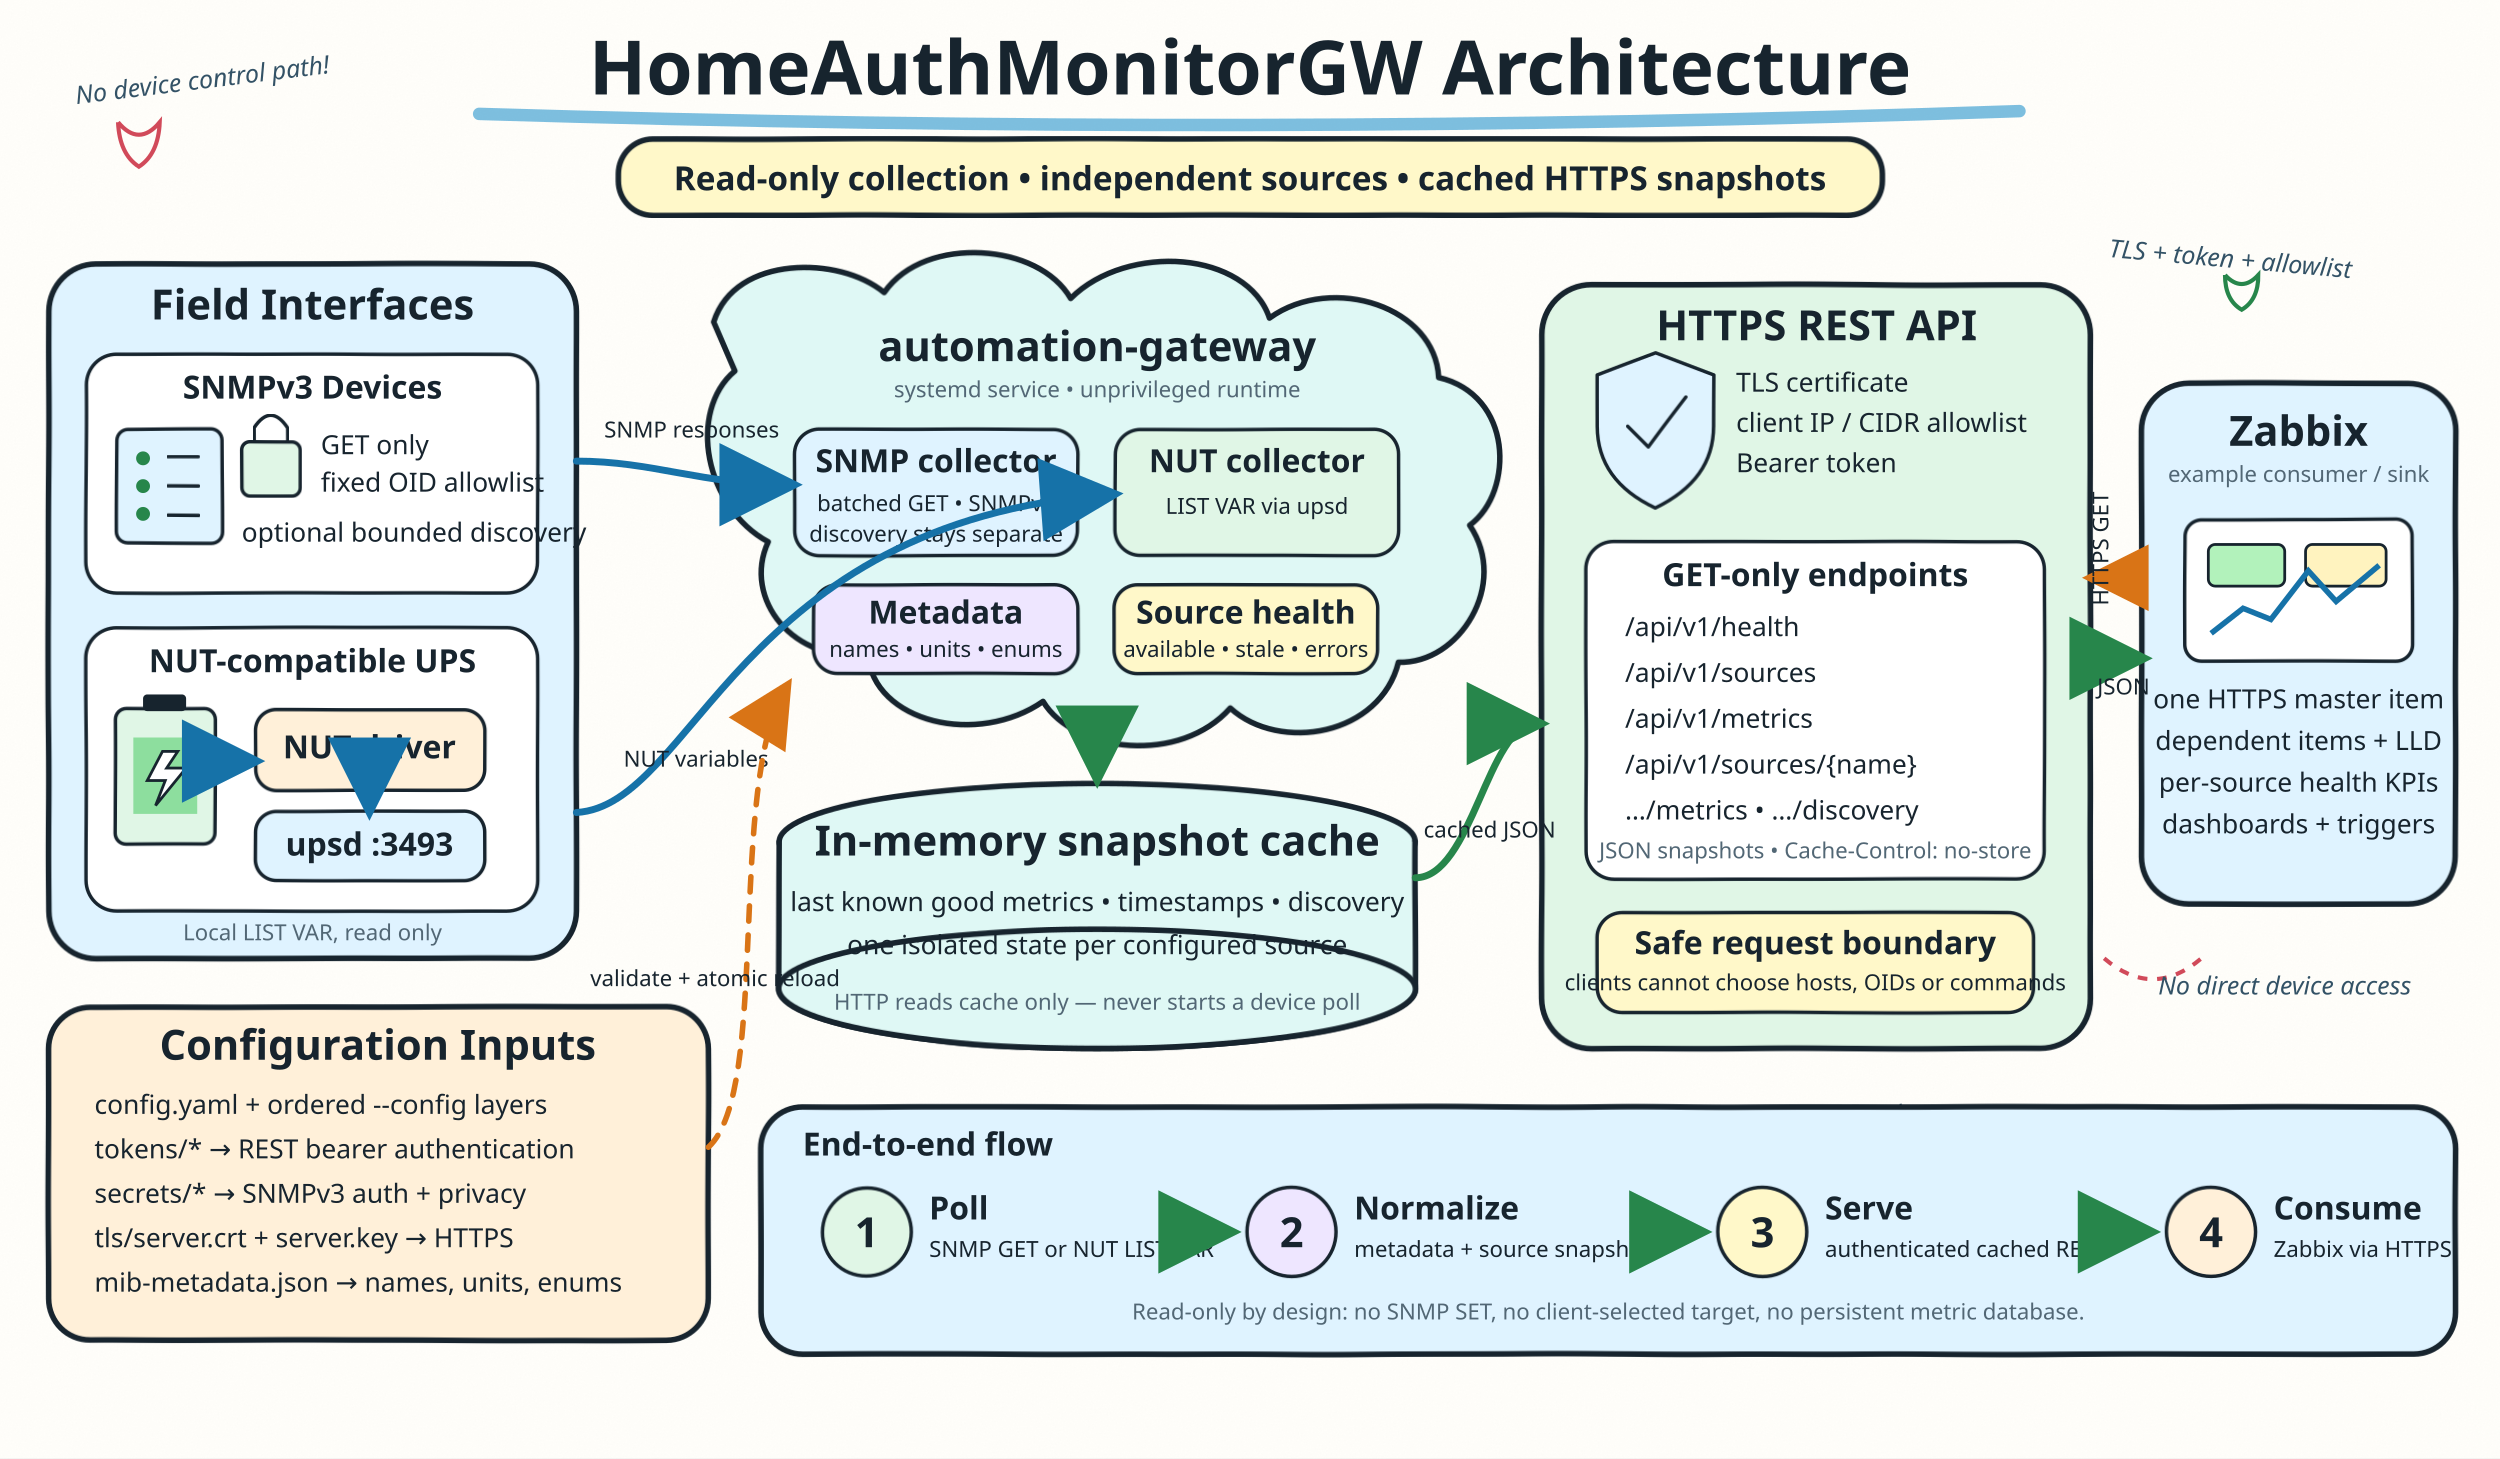
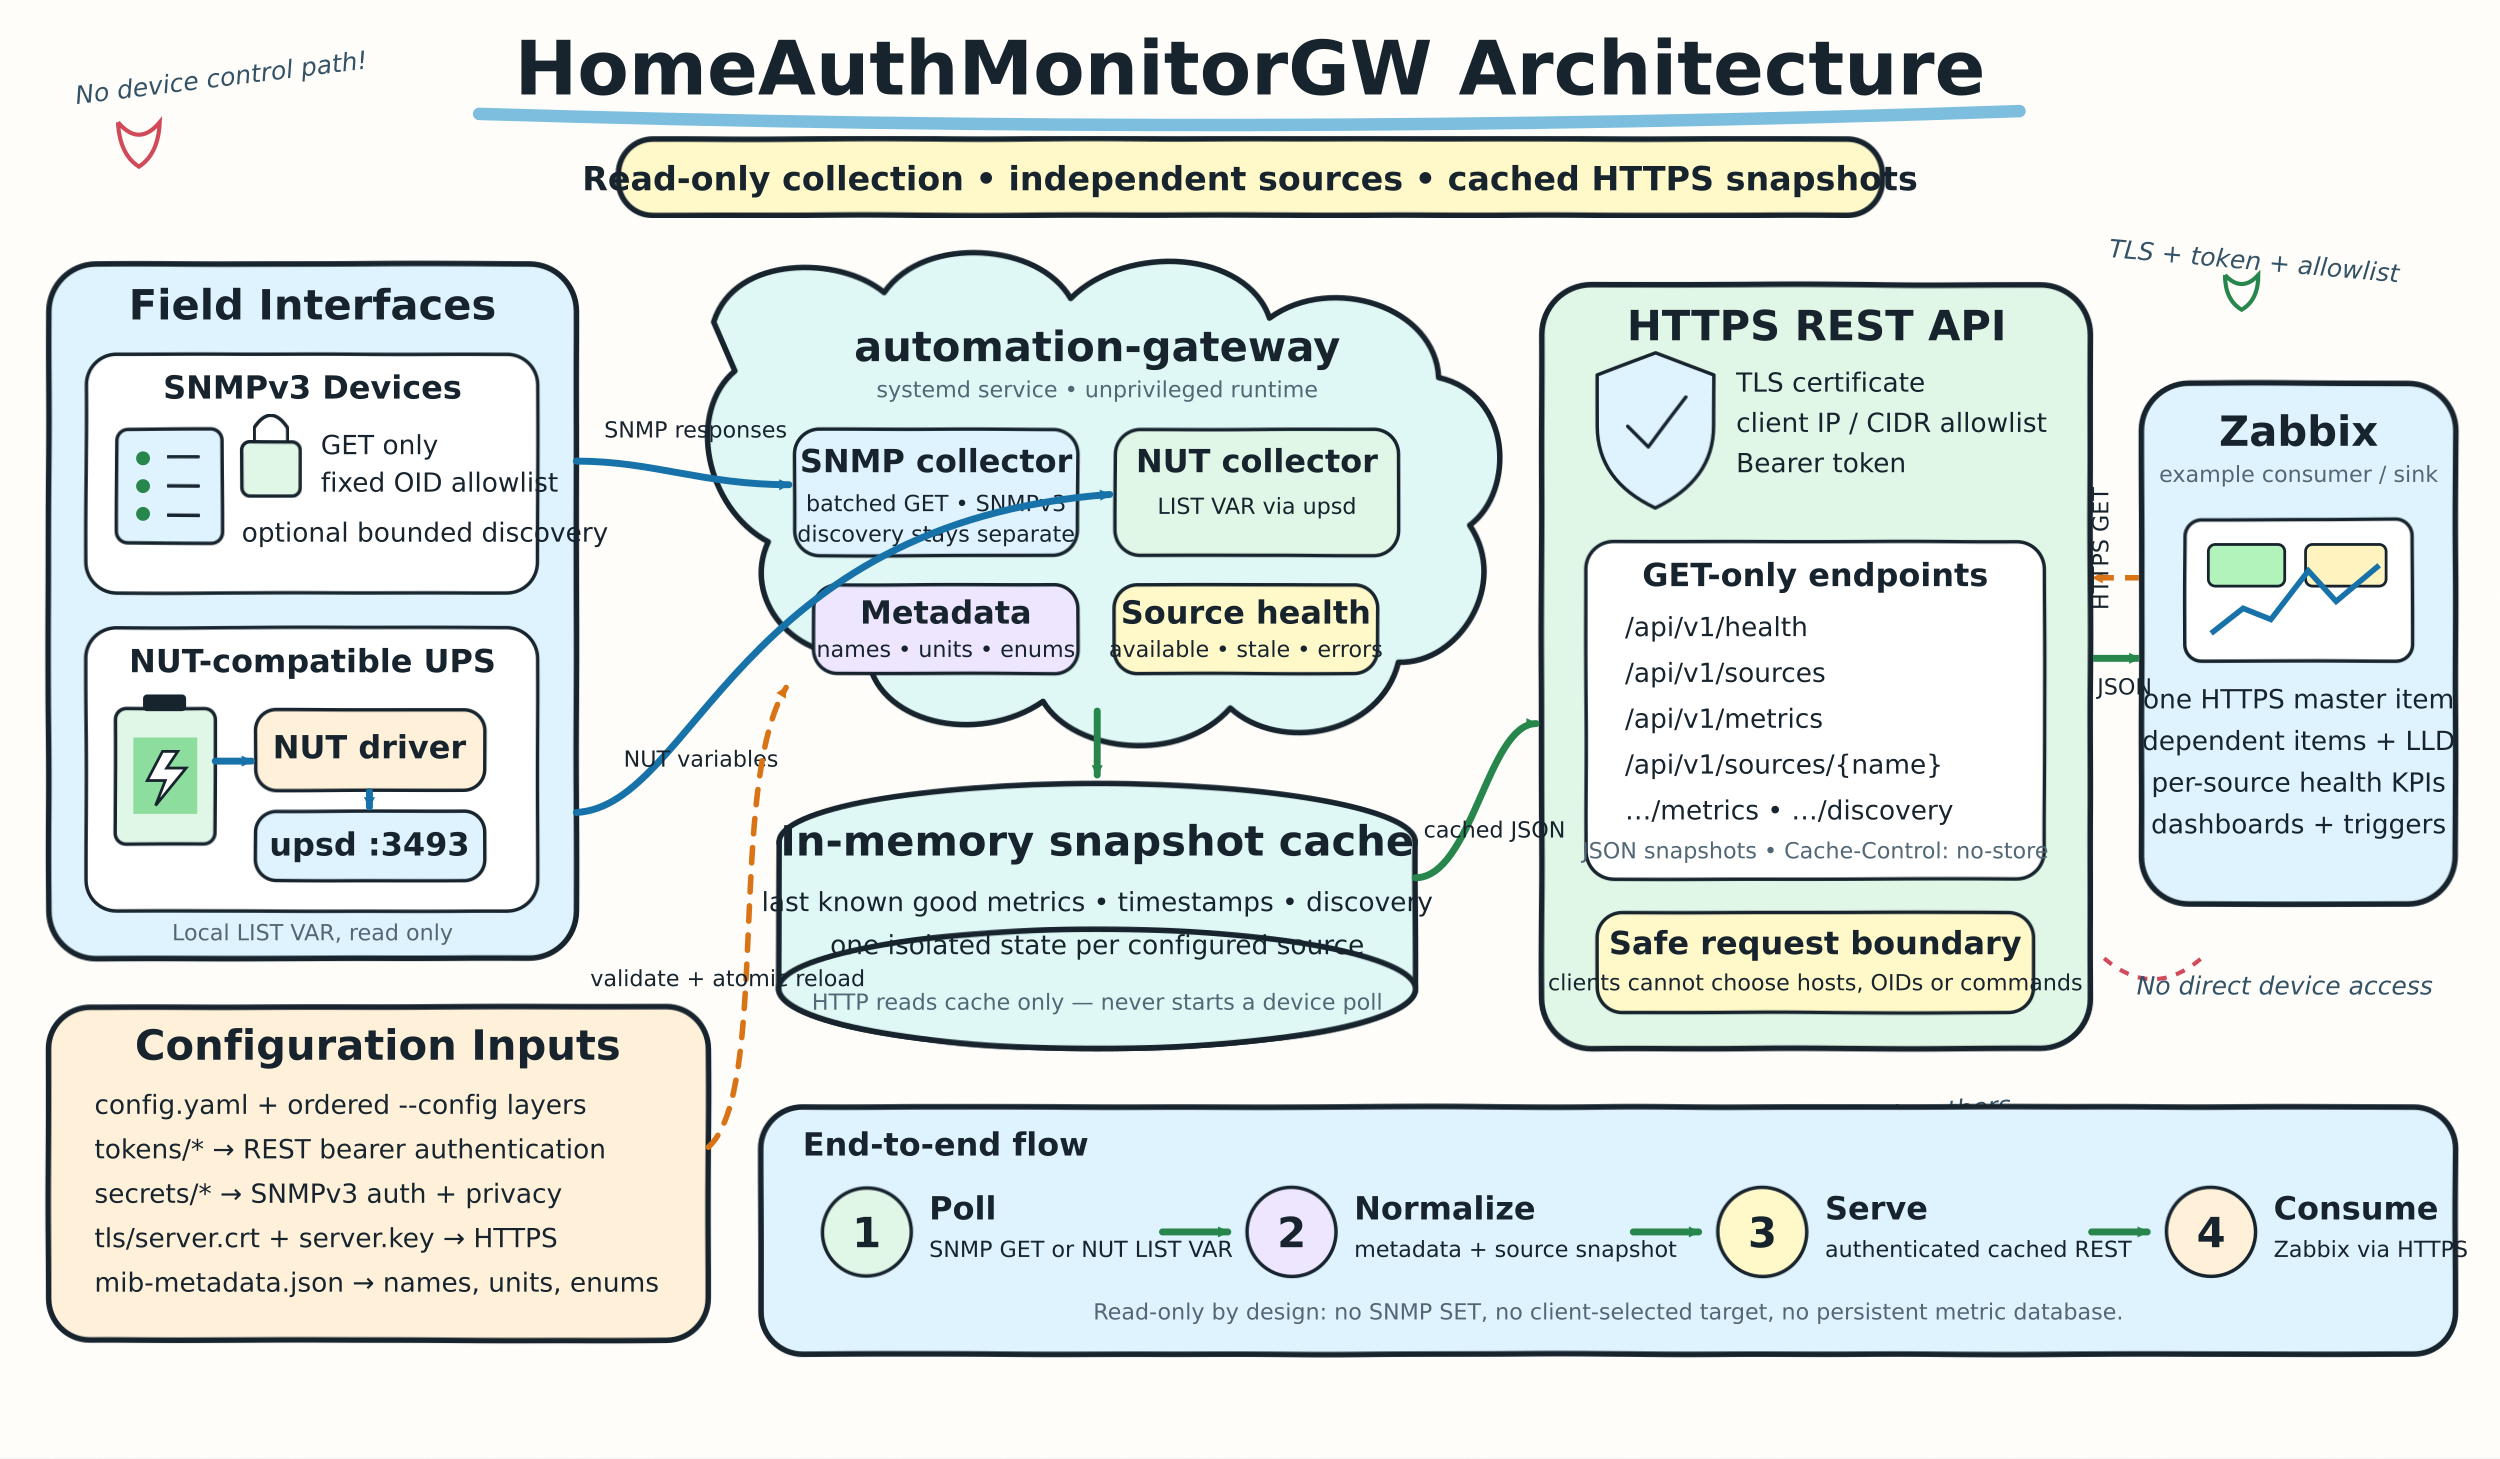
<svg xmlns="http://www.w3.org/2000/svg" width="1800" height="1050" viewBox="0 0 1800 1050" role="img" aria-labelledby="title desc">
  <defs>
    <filter id="paper" x="-5%" y="-5%" width="110%" height="110%">
      <feTurbulence type="fractalNoise" baseFrequency="0.8" numOctaves="2" seed="7" result="noise" />
      <feColorMatrix in="noise" type="saturate" values="0" result="gray" />
      <feComponentTransfer in="gray">
        <feFuncA type="table" tableValues="0 0.035" />
      </feComponentTransfer>
      <feBlend in="SourceGraphic" mode="multiply" />
    </filter>
    <filter id="rough" x="-3%" y="-3%" width="106%" height="106%">
      <feTurbulence type="fractalNoise" baseFrequency="0.012" numOctaves="1" seed="12" result="noise" />
      <feDisplacementMap in="SourceGraphic" in2="noise" scale="1.4" />
    </filter>
-     <marker id="arrowBlue" markerWidth="12" markerHeight="12" refX="10" refY="6" orient="auto">
-       <path d="M0,0 L12,6 L0,12 z" fill="#1672a8" />
+     <marker id="arrowBlue" markerUnits="userSpaceOnUse" markerWidth="8" markerHeight="8" refX="7" refY="4" orient="auto">
+       <path d="M0,0 L8,4 L0,8 z" fill="#1672a8" />
    </marker>
-     <marker id="arrowGreen" markerWidth="12" markerHeight="12" refX="10" refY="6" orient="auto">
-       <path d="M0,0 L12,6 L0,12 z" fill="#27864b" />
+     <marker id="arrowGreen" markerUnits="userSpaceOnUse" markerWidth="8" markerHeight="8" refX="7" refY="4" orient="auto">
+       <path d="M0,0 L8,4 L0,8 z" fill="#27864b" />
    </marker>
-     <marker id="arrowOrange" markerWidth="12" markerHeight="12" refX="10" refY="6" orient="auto">
-       <path d="M0,0 L12,6 L0,12 z" fill="#d97416" />
+     <marker id="arrowOrange" markerUnits="userSpaceOnUse" markerWidth="8" markerHeight="8" refX="7" refY="4" orient="auto">
+       <path d="M0,0 L8,4 L0,8 z" fill="#d97416" />
    </marker>
    <style>
      .ink{stroke:#17242e;stroke-width:4;stroke-linecap:round;stroke-linejoin:round;filter:url(#rough)}
      .thin{stroke-width:2.5}.box{fill:#fff;}.blue{fill:#dff3ff}.green{fill:#e0f6e6}.orange{fill:#fff0d9}.yellow{fill:#fff8c9}.pink{fill:#ffe6e1}.purple{fill:#eee6ff}.teal{fill:#dff8f5}
-       text{font-family:"Comic Sans MS","Segoe Print","Bradley Hand",sans-serif;fill:#17242e}
+       text{font-family:"DejaVu Sans",sans-serif;fill:#17242e}
      .title{font-size:54px;font-weight:700}.subtitle{font-size:24px;font-weight:700}.h1{font-size:30px;font-weight:700}.h2{font-size:23px;font-weight:700}.body{font-size:19px}.small{font-size:16px}.tiny{font-size:14px}.note{font-size:18px;font-style:italic;fill:#335266}
      .blueLine{fill:none;stroke:#1672a8;stroke-width:5;stroke-linecap:round;stroke-linejoin:round;marker-end:url(#arrowBlue)}
      .greenLine{fill:none;stroke:#27864b;stroke-width:5;stroke-linecap:round;stroke-linejoin:round;marker-end:url(#arrowGreen)}
      .orangeLine{fill:none;stroke:#d97416;stroke-width:4;stroke-dasharray:11 10;stroke-linecap:round;stroke-linejoin:round;marker-end:url(#arrowOrange)}
      .dash{stroke-dasharray:10 9}.center{text-anchor:middle}.white{fill:#fff}.muted{fill:#526775}
    </style>
  </defs>
  <rect width="1800" height="1050" fill="#fffefa" filter="url(#paper)" />
  <text class="title center" x="900" y="68">HomeAuthMonitorGW Architecture</text>
  <path d="M345 82 Q900 99 1454 80" fill="none" stroke="#51a9d6" stroke-width="9" stroke-linecap="round" opacity=".75" />
  <rect class="ink yellow" x="445" y="100" width="910" height="55" rx="25" />
-   <text class="subtitle center" x="900" y="137">Read-only collection • independent sources • cached HTTPS snapshots</text>
+   <text class="subtitle center" x="900" y="137" textLength="820" lengthAdjust="spacingAndGlyphs">Read-only collection • independent sources • cached HTTPS snapshots</text>
  <text class="note" x="55" y="75" transform="rotate(-7 55 75)">No device control path!</text>
  <path d="M85 88 q15 18 30 0 q-1 23 -15 32 q-14-9-15-32" fill="none" stroke="#d14a5a" stroke-width="3" />
  <rect class="ink blue" x="35" y="190" width="380" height="500" rx="34" />
  <text class="h1 center" x="225" y="230">Field Interfaces</text>
  <rect class="ink box thin" x="62" y="255" width="325" height="172" rx="22" />
  <text class="h2 center" x="225" y="287">SNMPv3 Devices</text>
  <rect class="ink blue thin" x="84" y="309" width="76" height="82" rx="8" />
  <circle cx="103" cy="330" r="5" fill="#27864b" />
  <circle cx="103" cy="350" r="5" fill="#27864b" />
  <circle cx="103" cy="370" r="5" fill="#27864b" />
  <path class="ink thin" d="M121 329 h22 M121 350 h22 M121 371 h22" fill="none" />
  <rect class="ink green thin" x="174" y="318" width="42" height="39" rx="6" />
  <path class="ink thin" d="M183 318 v-10 q12-18 24 0 v10" fill="none" />
  <text class="body" x="231" y="327">GET only</text>
  <text class="body" x="231" y="354">fixed OID allowlist</text>
  <text class="body" x="174" y="390">optional bounded discovery</text>
  <rect class="ink box thin" x="62" y="452" width="325" height="204" rx="22" />
  <text class="h2 center" x="225" y="484">NUT-compatible UPS</text>
  <rect class="ink green thin" x="83" y="510" width="72" height="98" rx="8" />
  <rect x="103" y="500" width="31" height="12" rx="3" fill="#17242e" />
  <path d="M96 586 h46 v-55 h-46z" fill="#8dde9e" />
  <path d="M117 541 l-11 21 h13 l-7 18 22-27 h-14 l8-12z" fill="#fff" stroke="#17242e" stroke-width="2" />
  <rect class="ink orange thin" x="184" y="511" width="165" height="58" rx="15" />
  <text class="h2 center" x="266" y="546">NUT driver</text>
  <path class="blueLine" d="M155 548 L181 548" />
  <rect class="ink blue thin" x="184" y="584" width="165" height="50" rx="15" />
  <text class="h2 center" x="266" y="616">upsd :3493</text>
  <path class="blueLine" d="M266 570 L266 581" />
  <text class="small center muted" x="225" y="677">Local LIST VAR, read only</text>
  <path class="ink teal" d="M514 232 C530 183 604 184 637 211 C667 168 748 175 771 215 C812 174 898 181 914 229 C960 196 1034 222 1036 272 C1089 284 1091 353 1058 378 C1087 421 1051 478 1007 477 C994 529 921 542 886 510 C850 550 773 542 751 505 C705 538 628 520 625 471 C572 479 534 431 553 390 C508 366 494 296 529 267 Z" />
  <text class="h1 center" x="790" y="260">automation-gateway</text>
  <text class="small center muted" x="790" y="286">systemd service • unprivileged runtime</text>
  <rect class="ink blue thin" x="572" y="309" width="204" height="91" rx="18" />
  <text class="h2 center" x="674" y="340">SNMP collector</text>
  <text class="small center" x="674" y="368">batched GET • SNMPv3</text>
  <text class="small center" x="674" y="390">discovery stays separate</text>
  <rect class="ink green thin" x="803" y="309" width="204" height="91" rx="18" />
  <text class="h2 center" x="905" y="340">NUT collector</text>
  <text class="small center" x="905" y="370">LIST VAR via upsd</text>
  <rect class="ink purple thin" x="586" y="421" width="190" height="64" rx="17" />
  <text class="h2 center" x="681" y="449">Metadata</text>
  <text class="small center" x="681" y="473">names • units • enums</text>
  <rect class="ink yellow thin" x="802" y="421" width="190" height="64" rx="17" />
  <text class="h2 center" x="897" y="449">Source health</text>
  <text class="small center" x="897" y="473">available • stale • errors</text>
  <path class="blueLine" d="M415 332 C470 332 506 349 568 349" />
  <text class="small" x="435" y="315" fill="#1672a8">SNMP responses</text>
  <path class="blueLine" d="M415 585 C500 580 530 376 799 356" />
  <text class="small" x="449" y="552" fill="#1672a8">NUT variables</text>
  <g>
    <ellipse class="ink teal" cx="790" cy="606" rx="229" ry="42" />
    <path class="ink teal" d="M561 606 v106 c0 24 103 43 229 43 s229-19 229-43V606" />
    <ellipse class="ink teal" cx="790" cy="712" rx="229" ry="43" />
-     <text class="h1 center" x="790" y="616">In-memory snapshot cache</text>
-     <text class="body center" x="790" y="656">last known good metrics • timestamps • discovery</text>
-     <text class="body center" x="790" y="687">one isolated state per configured source</text>
-     <text class="small center muted" x="790" y="727">HTTP reads cache only — never starts a device poll</text>
+     <text class="h1 center" x="790" y="616" textLength="370" lengthAdjust="spacingAndGlyphs">In-memory snapshot cache</text>
+     <text class="body center" x="790" y="656" textLength="390" lengthAdjust="spacingAndGlyphs">last known good metrics • timestamps • discovery</text>
+     <text class="body center" x="790" y="687" textLength="345" lengthAdjust="spacingAndGlyphs">one isolated state per configured source</text>
+     <text class="small center muted" x="790" y="727" textLength="385" lengthAdjust="spacingAndGlyphs">HTTP reads cache only — never starts a device poll</text>
  </g>
  <path class="greenLine" d="M790 512 L790 558" />
  <rect class="ink orange" x="35" y="725" width="475" height="240" rx="30" />
  <text class="h1 center" x="272" y="763">Configuration Inputs</text>
  <text class="body" x="68" y="802">config.yaml + ordered --config layers</text>
  <text class="body" x="68" y="834">tokens/* → REST bearer authentication</text>
  <text class="body" x="68" y="866">secrets/* → SNMPv3 auth + privacy</text>
  <text class="body" x="68" y="898">tls/server.crt + server.key → HTTPS</text>
  <text class="body" x="68" y="930">mib-metadata.json → names, units, enums</text>
  <path class="orangeLine" d="M510 826 C555 785 523 565 566 495" />
  <text class="small" x="425" y="710" fill="#d97416">validate + atomic reload</text>
  <rect class="ink green" x="1110" y="205" width="395" height="550" rx="36" />
  <text class="h1 center" x="1308" y="245">HTTPS REST API</text>
  <path class="ink blue thin" d="M1150 270 l42-16 42 16 v37 q0 39-42 59 q-42-20-42-59z" />
  <path class="ink thin" d="M1172 307 l15 15 27-36" fill="none" stroke="#27864b" stroke-width="6" />
  <text class="body" x="1250" y="282">TLS certificate</text>
  <text class="body" x="1250" y="311">client IP / CIDR allowlist</text>
  <text class="body" x="1250" y="340">Bearer token</text>
  <rect class="ink box thin" x="1142" y="390" width="330" height="243" rx="20" />
  <text class="h2 center" x="1307" y="422">GET-only endpoints</text>
  <text class="body" x="1170" y="458">/api/v1/health</text>
  <text class="body" x="1170" y="491">/api/v1/sources</text>
  <text class="body" x="1170" y="524">/api/v1/metrics</text>
  <text class="body" x="1170" y="557">/api/v1/sources/{name}</text>
  <text class="body" x="1170" y="590">…/metrics   •   …/discovery</text>
  <text class="small center muted" x="1307" y="618">JSON snapshots • Cache-Control: no-store</text>
  <rect class="ink yellow thin" x="1150" y="657" width="314" height="72" rx="18" />
  <text class="h2 center" x="1307" y="687">Safe request boundary</text>
  <text class="small center" x="1307" y="713">clients cannot choose hosts, OIDs or commands</text>
  <path class="greenLine" d="M1019 632 C1060 632 1071 521 1106 521" />
  <text class="small" x="1025" y="603" fill="#27864b">cached JSON</text>
  <rect class="ink blue" x="1542" y="276" width="226" height="375" rx="34" />
  <text class="h1 center" x="1655" y="321">Zabbix</text>
  <text class="small center muted" x="1655" y="347">example consumer / sink</text>
  <rect class="ink box thin" x="1573" y="374" width="164" height="102" rx="12" />
  <rect x="1590" y="392" width="55" height="30" rx="5" fill="#b2f2bb" stroke="#17242e" stroke-width="2" />
  <rect x="1660" y="392" width="58" height="30" rx="5" fill="#fff3bf" stroke="#17242e" stroke-width="2" />
  <path d="M1592 456 l23-18 20 8 27-35 20 22 31-26" fill="none" stroke="#1672a8" stroke-width="4" />
  <text class="body center" x="1655" y="510">one HTTPS master item</text>
  <text class="body center" x="1655" y="540">dependent items + LLD</text>
  <text class="body center" x="1655" y="570">per-source health KPIs</text>
  <text class="body center" x="1655" y="600">dashboards + triggers</text>
  <path d="M1540 416 C1519 416 1514 416 1507 416" fill="none" stroke="#d97416" stroke-width="4" stroke-dasharray="10 8" marker-end="url(#arrowOrange)" />
  <text class="small center" x="1518" y="395" fill="#d97416" transform="rotate(-90 1518 395)">HTTPS GET</text>
  <path d="M1507 474 C1519 474 1528 474 1540 474" fill="none" stroke="#27864b" stroke-width="5" marker-end="url(#arrowGreen)" />
  <text class="small" x="1510" y="500" fill="#27864b">JSON</text>
  <path d="M1515 690 q35 30 70 0" fill="none" stroke="#d14a5a" stroke-width="3" stroke-dasharray="7 7" />
  <text class="note center" x="1645" y="716">No direct device access</text>
  <text class="note" x="1518" y="185" transform="rotate(5 1518 185)">TLS + token + allowlist</text>
  <path d="M1602 198 q12 13 24 0 q0 18-12 25 q-12-7-12-25" fill="none" stroke="#27864b" stroke-width="3" />
  <text class="note" x="1065" y="835" transform="rotate(-5 1065 835)">One failed source does not stop the others.</text>
  <rect class="ink blue" x="548" y="797" width="1220" height="178" rx="30" />
  <text class="h2" x="578" y="832">End-to-end flow</text>
  <g>
    <circle class="ink green thin" cx="624" cy="887" r="32" />
    <text class="h1 center" x="624" y="898">1</text>
    <text class="h2" x="669" y="878">Poll</text>
    <text class="small" x="669" y="905">SNMP GET or NUT LIST VAR</text>
    <path class="greenLine" d="M837 887 L884 887" />
    <circle class="ink purple thin" cx="930" cy="887" r="32" />
    <text class="h1 center" x="930" y="898">2</text>
    <text class="h2" x="975" y="878">Normalize</text>
    <text class="small" x="975" y="905">metadata + source snapshot</text>
    <path class="greenLine" d="M1176 887 L1223 887" />
    <circle class="ink yellow thin" cx="1269" cy="887" r="32" />
    <text class="h1 center" x="1269" y="898">3</text>
    <text class="h2" x="1314" y="878">Serve</text>
    <text class="small" x="1314" y="905">authenticated cached REST</text>
    <path class="greenLine" d="M1506 887 L1546 887" />
    <circle class="ink orange thin" cx="1592" cy="887" r="32" />
    <text class="h1 center" x="1592" y="898">4</text>
    <text class="h2" x="1637" y="878">Consume</text>
    <text class="small" x="1637" y="905">Zabbix via HTTPS</text>
  </g>
  <text class="small center muted" x="1158" y="950">Read-only by design: no SNMP SET, no client-selected target, no persistent metric database.</text>
</svg>
